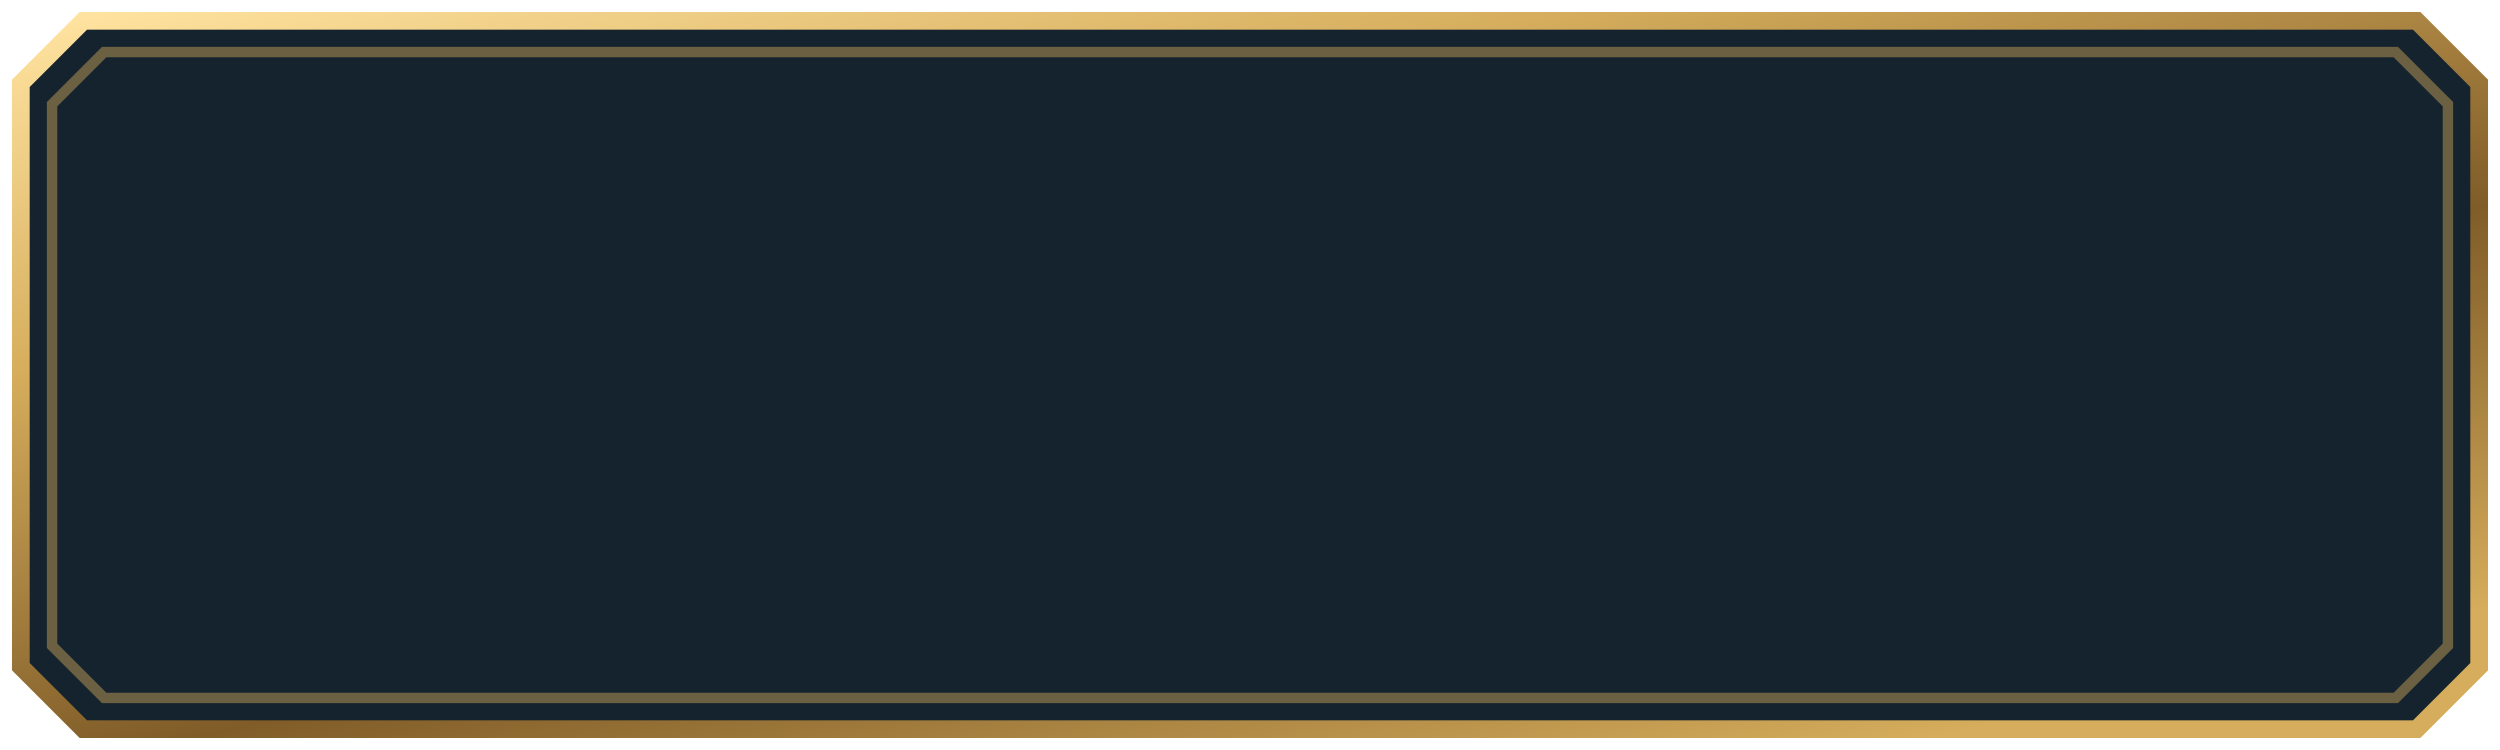
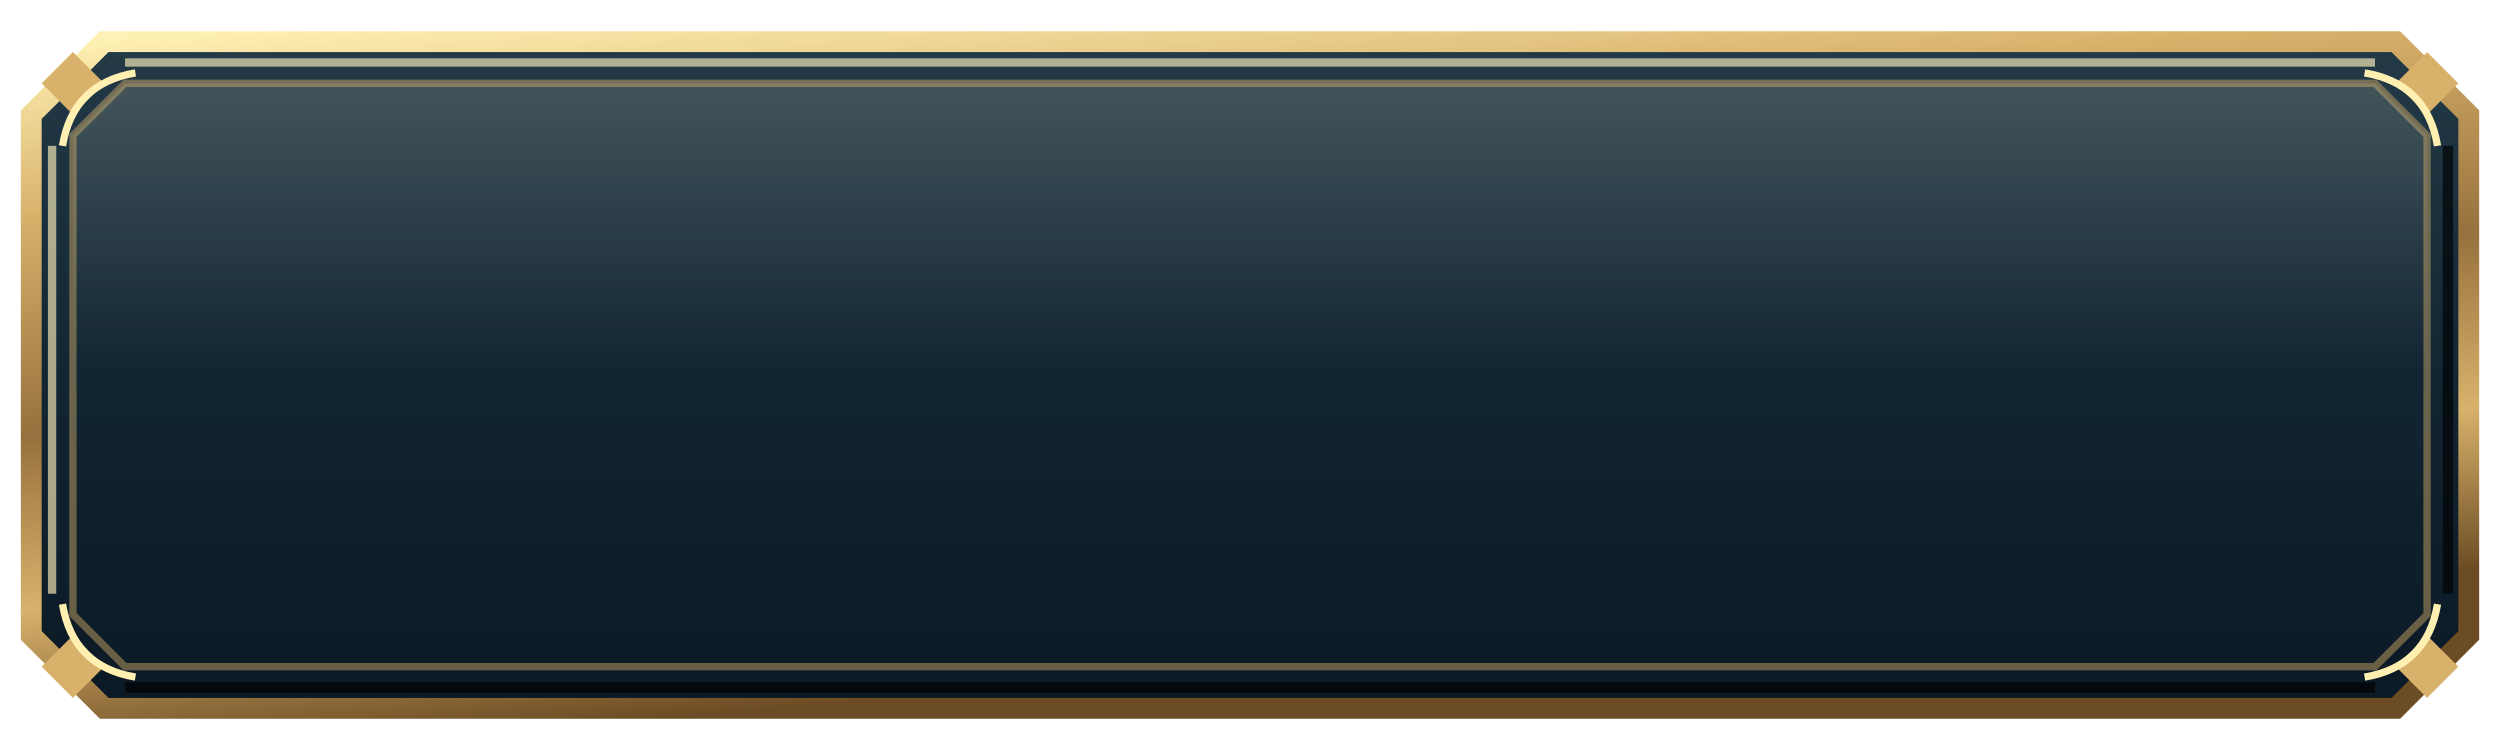
<svg xmlns="http://www.w3.org/2000/svg" width="240" height="72" preserveAspectRatio="none" viewBox="0 0 240 72">
  <defs>
-     <linearGradient id="g" x1="0" y1="0" x2=".8" y2="1">
-       <stop stop-color="#ffe3a0" />
-       <stop offset=".3" stop-color="#d5ad5c" />
-       <stop offset=".65" stop-color="#805c28" />
-       <stop offset="1" stop-color="#d5ad5c" />
+     <linearGradient id="surface" x2="0" y2="1">
+       <stop stop-color="#243a47" />
+       <stop offset=".5" stop-color="#122533" />
+       <stop offset="1" stop-color="#0b1924" />
    </linearGradient>
+     <linearGradient id="metal" x1="0" y1="0" x2=".3" y2="1">
+       <stop stop-color="#fff1b5" />
+       <stop offset=".24" stop-color="#d8b26b" />
+       <stop offset=".54" stop-color="#97713d" />
+       <stop offset=".78" stop-color="#d8b26b" />
+       <stop offset="1" stop-color="#6c4c24" />
+     </linearGradient>
+     <linearGradient id="sheen" x2="0" y2="1">
+       <stop stop-color="#fff6d5" stop-opacity=".15" />
+       <stop offset=".48" stop-color="#fff6d5" stop-opacity="0" />
+     </linearGradient>
+     <radialGradient id="warm" cx=".5" cy="0" r=".9">
+       <stop stop-color="#ffb94e" stop-opacity=".35" />
+       <stop offset=".7" stop-color="#f5a12c" stop-opacity="0" />
+     </radialGradient>
+     <filter id="glow" x="-.1" y="-.4" width="1.2" height="1.8">
+       <feGaussianBlur stdDeviation="2" />
+     </filter>
  </defs>
-   <path d="M8 2H232L238 8V64L232 70H8L2 64V8Z" fill="#14232e" stroke="url(#g)" stroke-width="1.7" />
-   <path d="M10 5H230L235 10V62L230 67H10L5 62V10Z" fill="none" stroke="#d5ad5c" opacity=".45" />
+   <path d="M10 4H230L237 11V61L230 68H10L3 61V11Z" fill="url(#surface)" stroke="url(#metal)" stroke-width="2" />
+   <path d="M12 8H228L233 13V59L228 64H12L7 59V13Z" fill="url(#sheen)" stroke="#d8b26b" stroke-opacity=".45" stroke-width=".7" />
+   <path d="M12 6H228M5 14V57" fill="none" stroke="#fff0bb" stroke-width=".8" opacity=".65" />
+   <path d="M12 66H228M235 14V57" fill="none" stroke="#000" stroke-width="1" opacity=".65" />
+   <g transform="translate(7 8) rotate(0)">
+     <path d="m0-3 3 3-3 3-3-3Z" fill="#d8b26b" />
+     <path d="M-1 6Q0 0 6-1" fill="none" stroke="#fff0b2" stroke-width=".7" />
+   </g>
+   <g transform="translate(233 8) rotate(90)">
+     <path d="m0-3 3 3-3 3-3-3Z" fill="#d8b26b" />
+     <path d="M-1 6Q0 0 6-1" fill="none" stroke="#fff0b2" stroke-width=".7" />
+   </g>
+   <g transform="translate(233 64) rotate(180)">
+     <path d="m0-3 3 3-3 3-3-3Z" fill="#d8b26b" />
+     <path d="M-1 6Q0 0 6-1" fill="none" stroke="#fff0b2" stroke-width=".7" />
+   </g>
+   <g transform="translate(7 64) rotate(270)">
+     <path d="m0-3 3 3-3 3-3-3Z" fill="#d8b26b" />
+     <path d="M-1 6Q0 0 6-1" fill="none" stroke="#fff0b2" stroke-width=".7" />
+   </g>
</svg>
